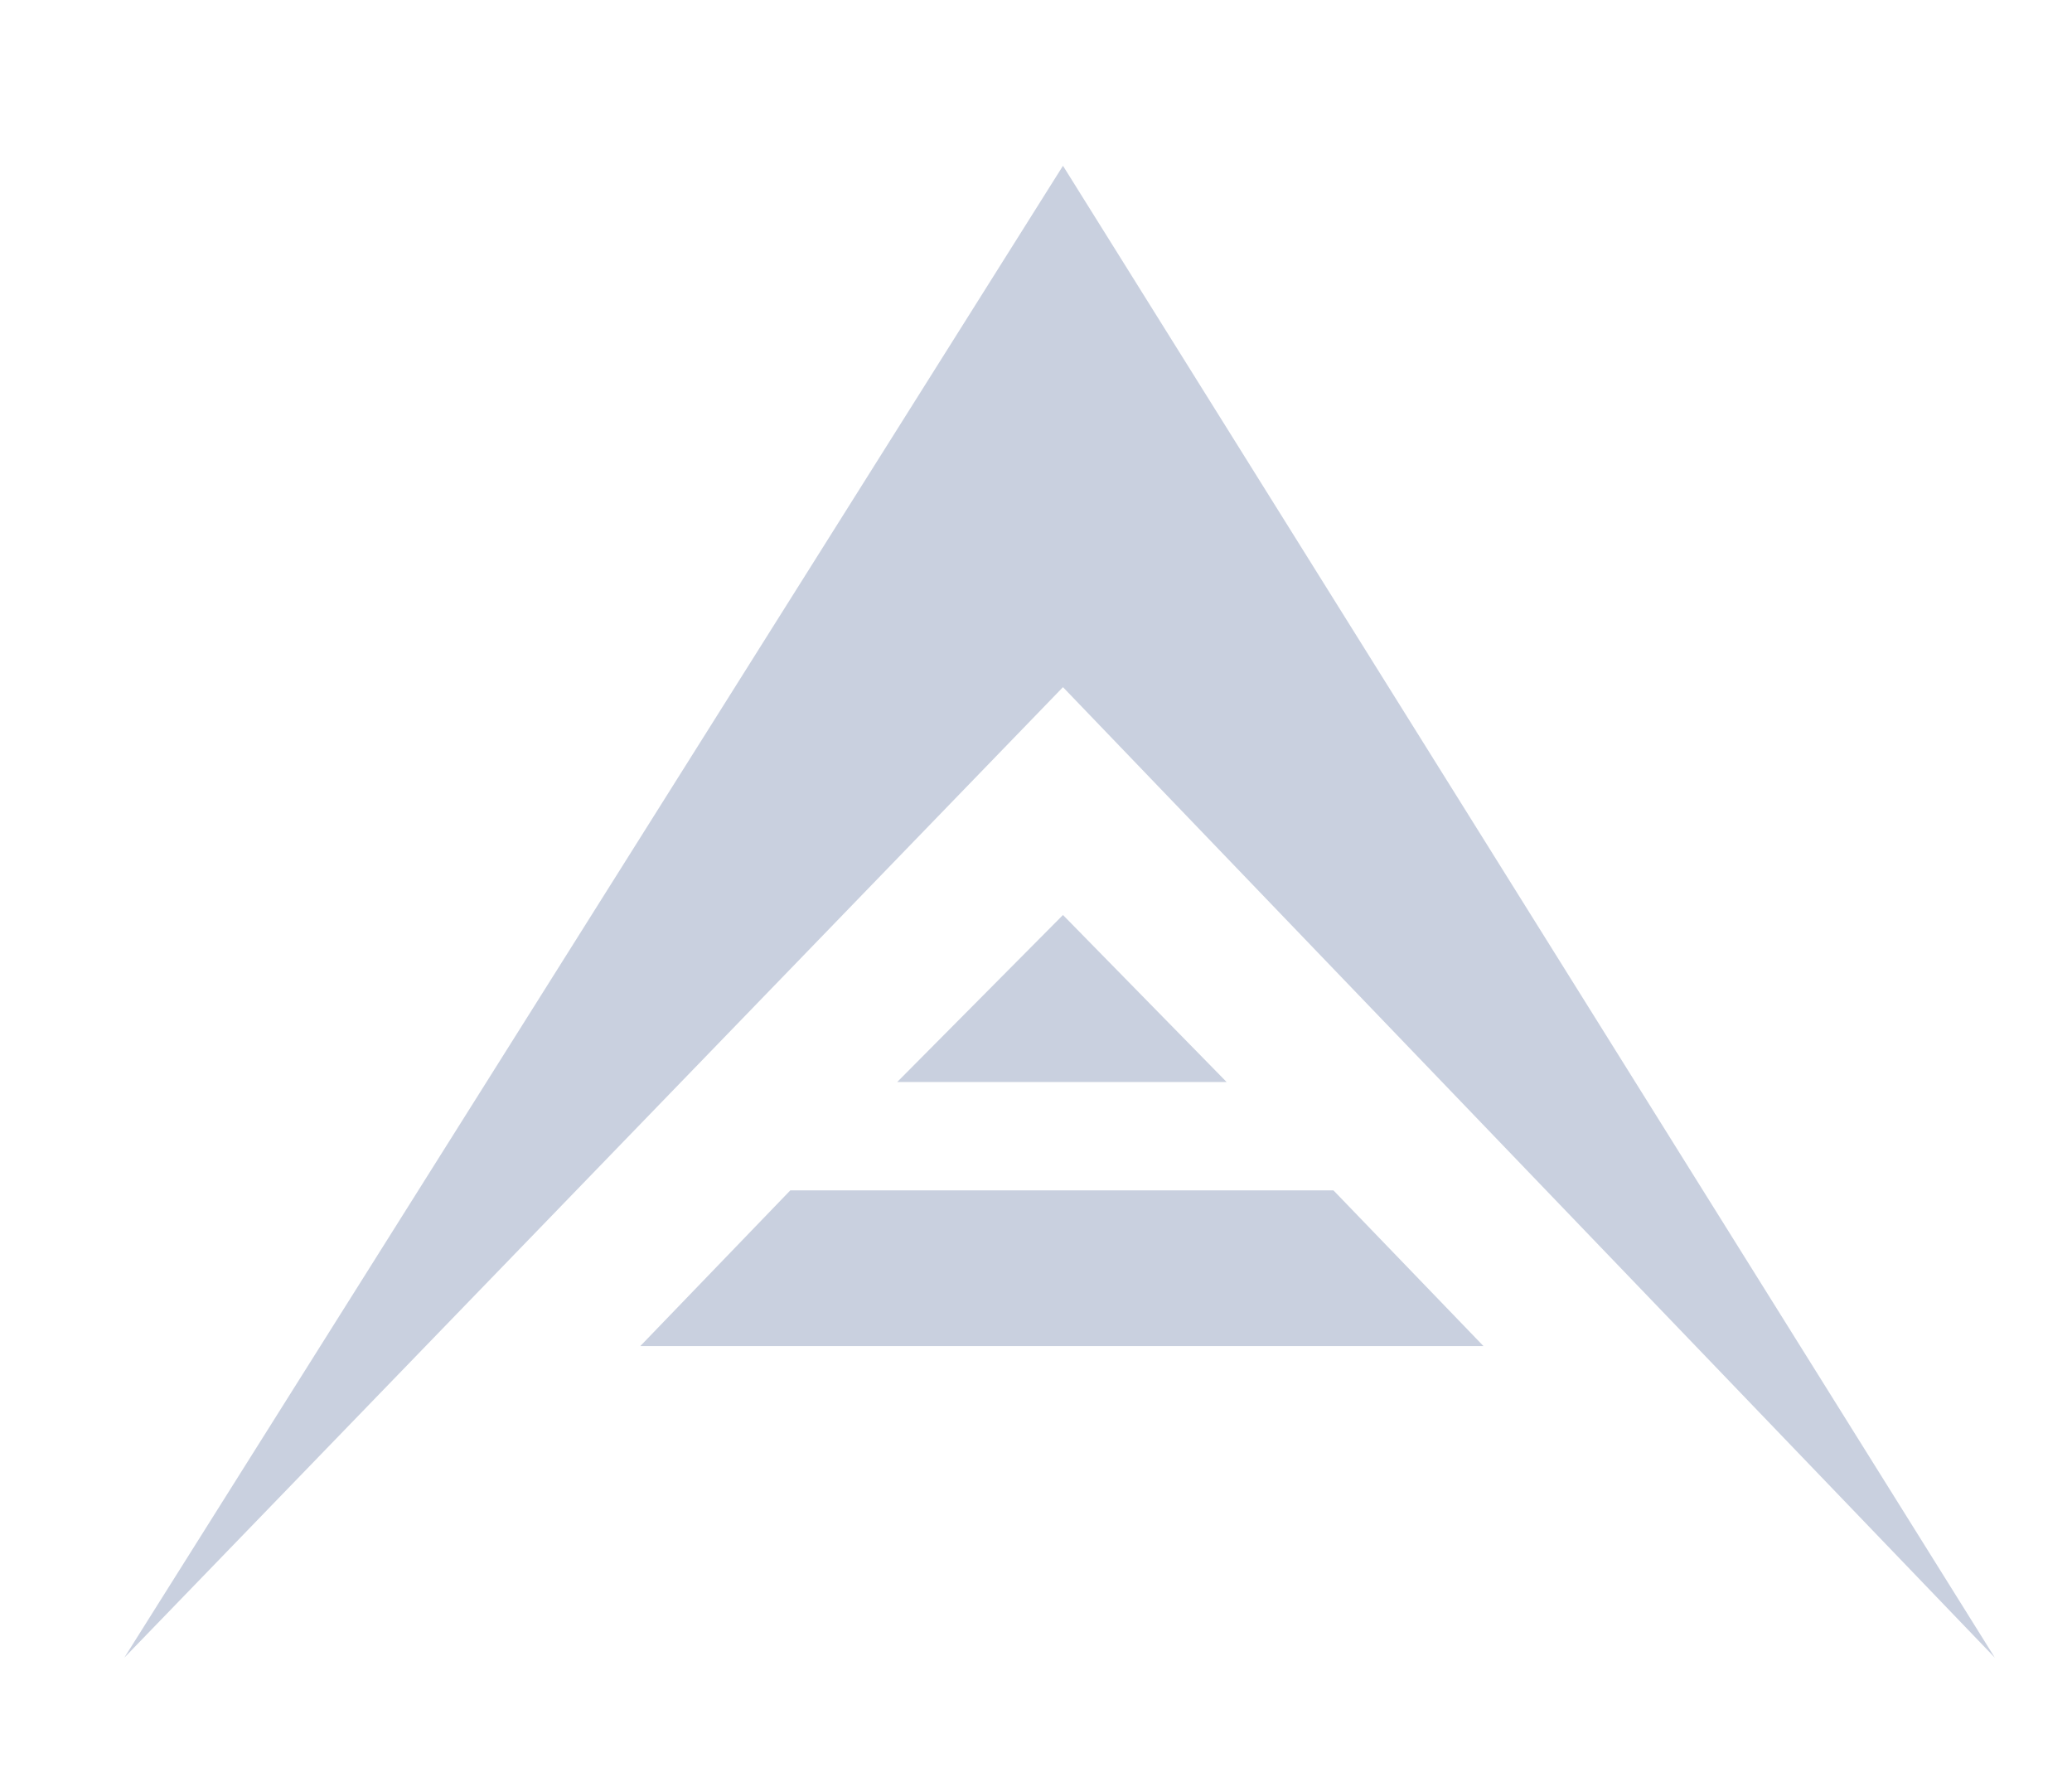
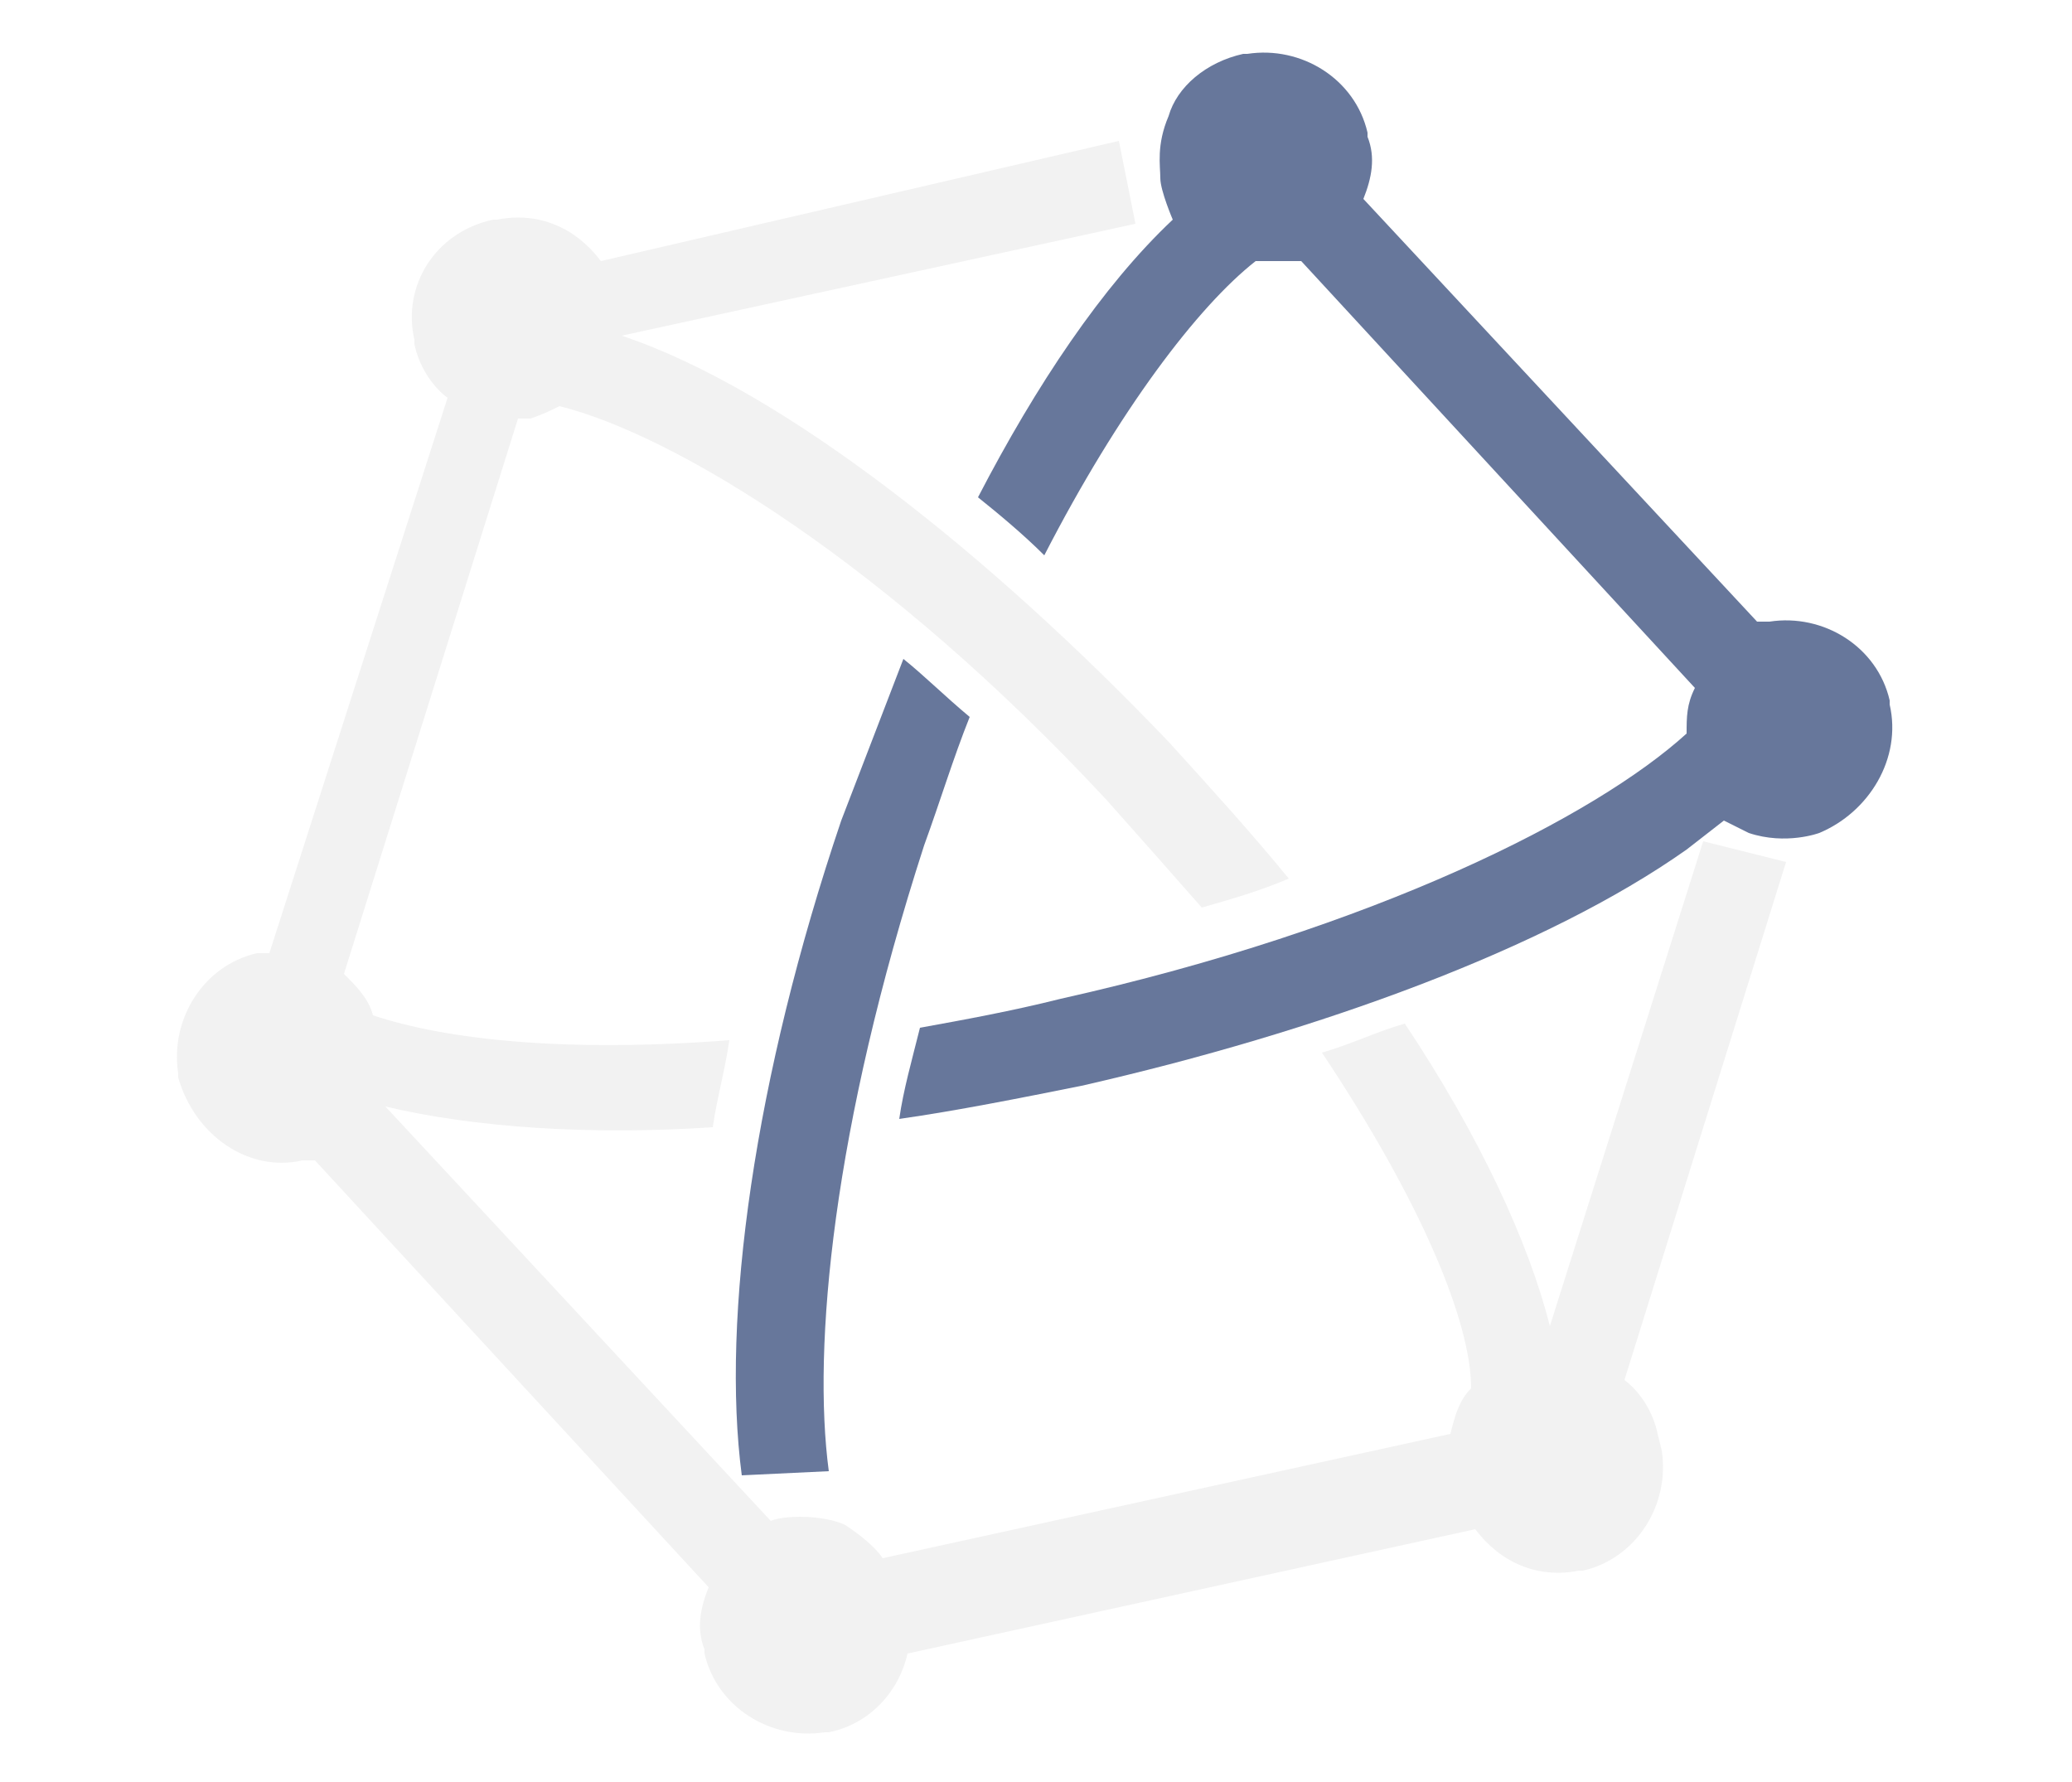
- <svg xmlns="http://www.w3.org/2000/svg" viewBox="0 0 50 43">
-   <defs>
-     <style>
-       .cls-1 {
-         clip-path: url(#clip-Canvas);
-       }
- 
-       .cls-2 {
-         fill: #c9d0df;
-       }
- 
-       .cls-3 {
-         fill: rgba(0,0,0,0);
-       }
-     </style>
-     <clipPath id="clip-Canvas">
-       <rect width="50" height="43" />
-     </clipPath>
-   </defs>
-   <g id="Canvas" class="cls-1">
-     <rect class="cls-3" width="50" height="43" />
-     <path id="Forma_1" data-name="Forma 1" class="cls-2" d="M25.651,16.581,3,40,25.651,4,48.138,40Zm-10.2,15.9,3.62-3.757H32.178l3.62,3.757Zm6.2-6.372,4-4.03,3.949,4.03Z" />
-   </g>
+ <svg xmlns="http://www.w3.org/2000/svg" version="1.1" id="Layer_1" x="0px" y="0px" viewBox="0 0 50 43" style="enable-background:new 0 0 50 43;" xml:space="preserve">
+   <style type="text/css">
+ 	.st0{fill:#67779B;}
+ 	.st1{fill:#F2F2F2;}
+ </style>
+   <path class="st0" d="M45.6,17l0-0.1c-0.3-1.3-1.6-2.1-2.9-1.9l-0.1,0c-0.1,0-0.1,0-0.2,0L32.9,4.8c0.2-0.5,0.3-1,0.1-1.5l0-0.1  c-0.3-1.3-1.6-2.1-2.9-1.9l-0.1,0c-0.9,0.2-1.6,0.8-1.8,1.5c-0.3,0.7-0.2,1.2-0.2,1.5c0,0.3,0.3,1,0.3,1C26.6,6.9,25,9.3,23.6,12  c0.5,0.4,1.1,0.9,1.6,1.4c1.8-3.5,3.7-6,5.1-7.1c0.3,0,0.5,0,0.8,0l0.1,0c0.1,0,0.1,0,0.2,0l9.5,10.3c-0.2,0.4-0.2,0.7-0.2,1.1  c-2.2,2-7.5,4.7-15.1,6.4c-1.2,0.3-2.3,0.5-3.4,0.7c-0.2,0.8-0.4,1.5-0.5,2.2c1.4-0.2,2.9-0.5,4.4-0.8c5.7-1.3,11.2-3.3,14.6-5.7  l0.9-0.7c0,0,0,0,0.6,0.3c0.9,0.3,1.7,0,1.7,0C45.1,19.6,45.9,18.3,45.6,17z" />
+   <path class="st0" d="M22.3,20.4c0.4-1.1,0.7-2.1,1.1-3.1c-0.6-0.5-1.1-1-1.6-1.4c-0.5,1.3-1,2.6-1.5,3.9c-2.1,6.2-2.9,12-2.4,15.8  l2.1-0.1C19.6,32.5,20.1,27.2,22.3,20.4z" />
+   <path class="st1" d="M40,34.6c-0.1-0.5-0.4-1-0.8-1.3l3.9-12.5l-2-0.5l-3.7,11.7c-0.5-2-1.7-4.6-3.5-7.3c-0.7,0.2-1.3,0.5-2,0.7  c2.4,3.6,3.6,6.5,3.6,8.1c-0.3,0.3-0.4,0.7-0.5,1.1l-13.7,3c-0.2-0.3-0.6-0.6-0.9-0.8c0,0,0,0,0,0c-0.2-0.1-0.6-0.2-1.1-0.2  s-0.7,0.1-0.7,0.1l-9.3-10c2.1,0.5,4.9,0.7,7.9,0.5c0.1-0.7,0.3-1.4,0.4-2.1c-3.9,0.3-6.8,0-8.6-0.6c-0.1-0.4-0.4-0.7-0.7-1  l4.2-13.4c0.1,0,0.1,0,0.2,0l0.1,0c0.3-0.1,0.5-0.2,0.7-0.3c2.8,0.7,7.9,3.8,13.2,9.5c0.8,0.9,1.6,1.8,2.3,2.6  c0.7-0.2,1.4-0.4,2.1-0.7c-0.9-1.1-1.9-2.2-2.9-3.3c-4.3-4.5-9.3-8.5-13.2-9.8l12.4-2.7l-0.4-2L14.5,6.3c-0.6-0.8-1.5-1.2-2.5-1  l-0.1,0C10.5,5.6,9.7,6.9,10,8.2l0,0.1c0.1,0.5,0.4,1,0.8,1.3L6.5,23c-0.1,0-0.1,0-0.2,0l-0.1,0c-1.3,0.3-2.1,1.6-1.9,2.9l0,0.1  C4.7,27.4,6,28.3,7.3,28l0.1,0c0.1,0,0.1,0,0.2,0l9.5,10.3c-0.2,0.5-0.3,1-0.1,1.5l0,0.1c0.3,1.3,1.6,2.1,2.9,1.9l0.1,0  c1-0.2,1.7-1,1.9-1.9l13.7-3c0.6,0.8,1.5,1.2,2.5,1l0.1,0c1.3-0.3,2.1-1.6,1.9-2.9L40,34.6z" />
</svg>
